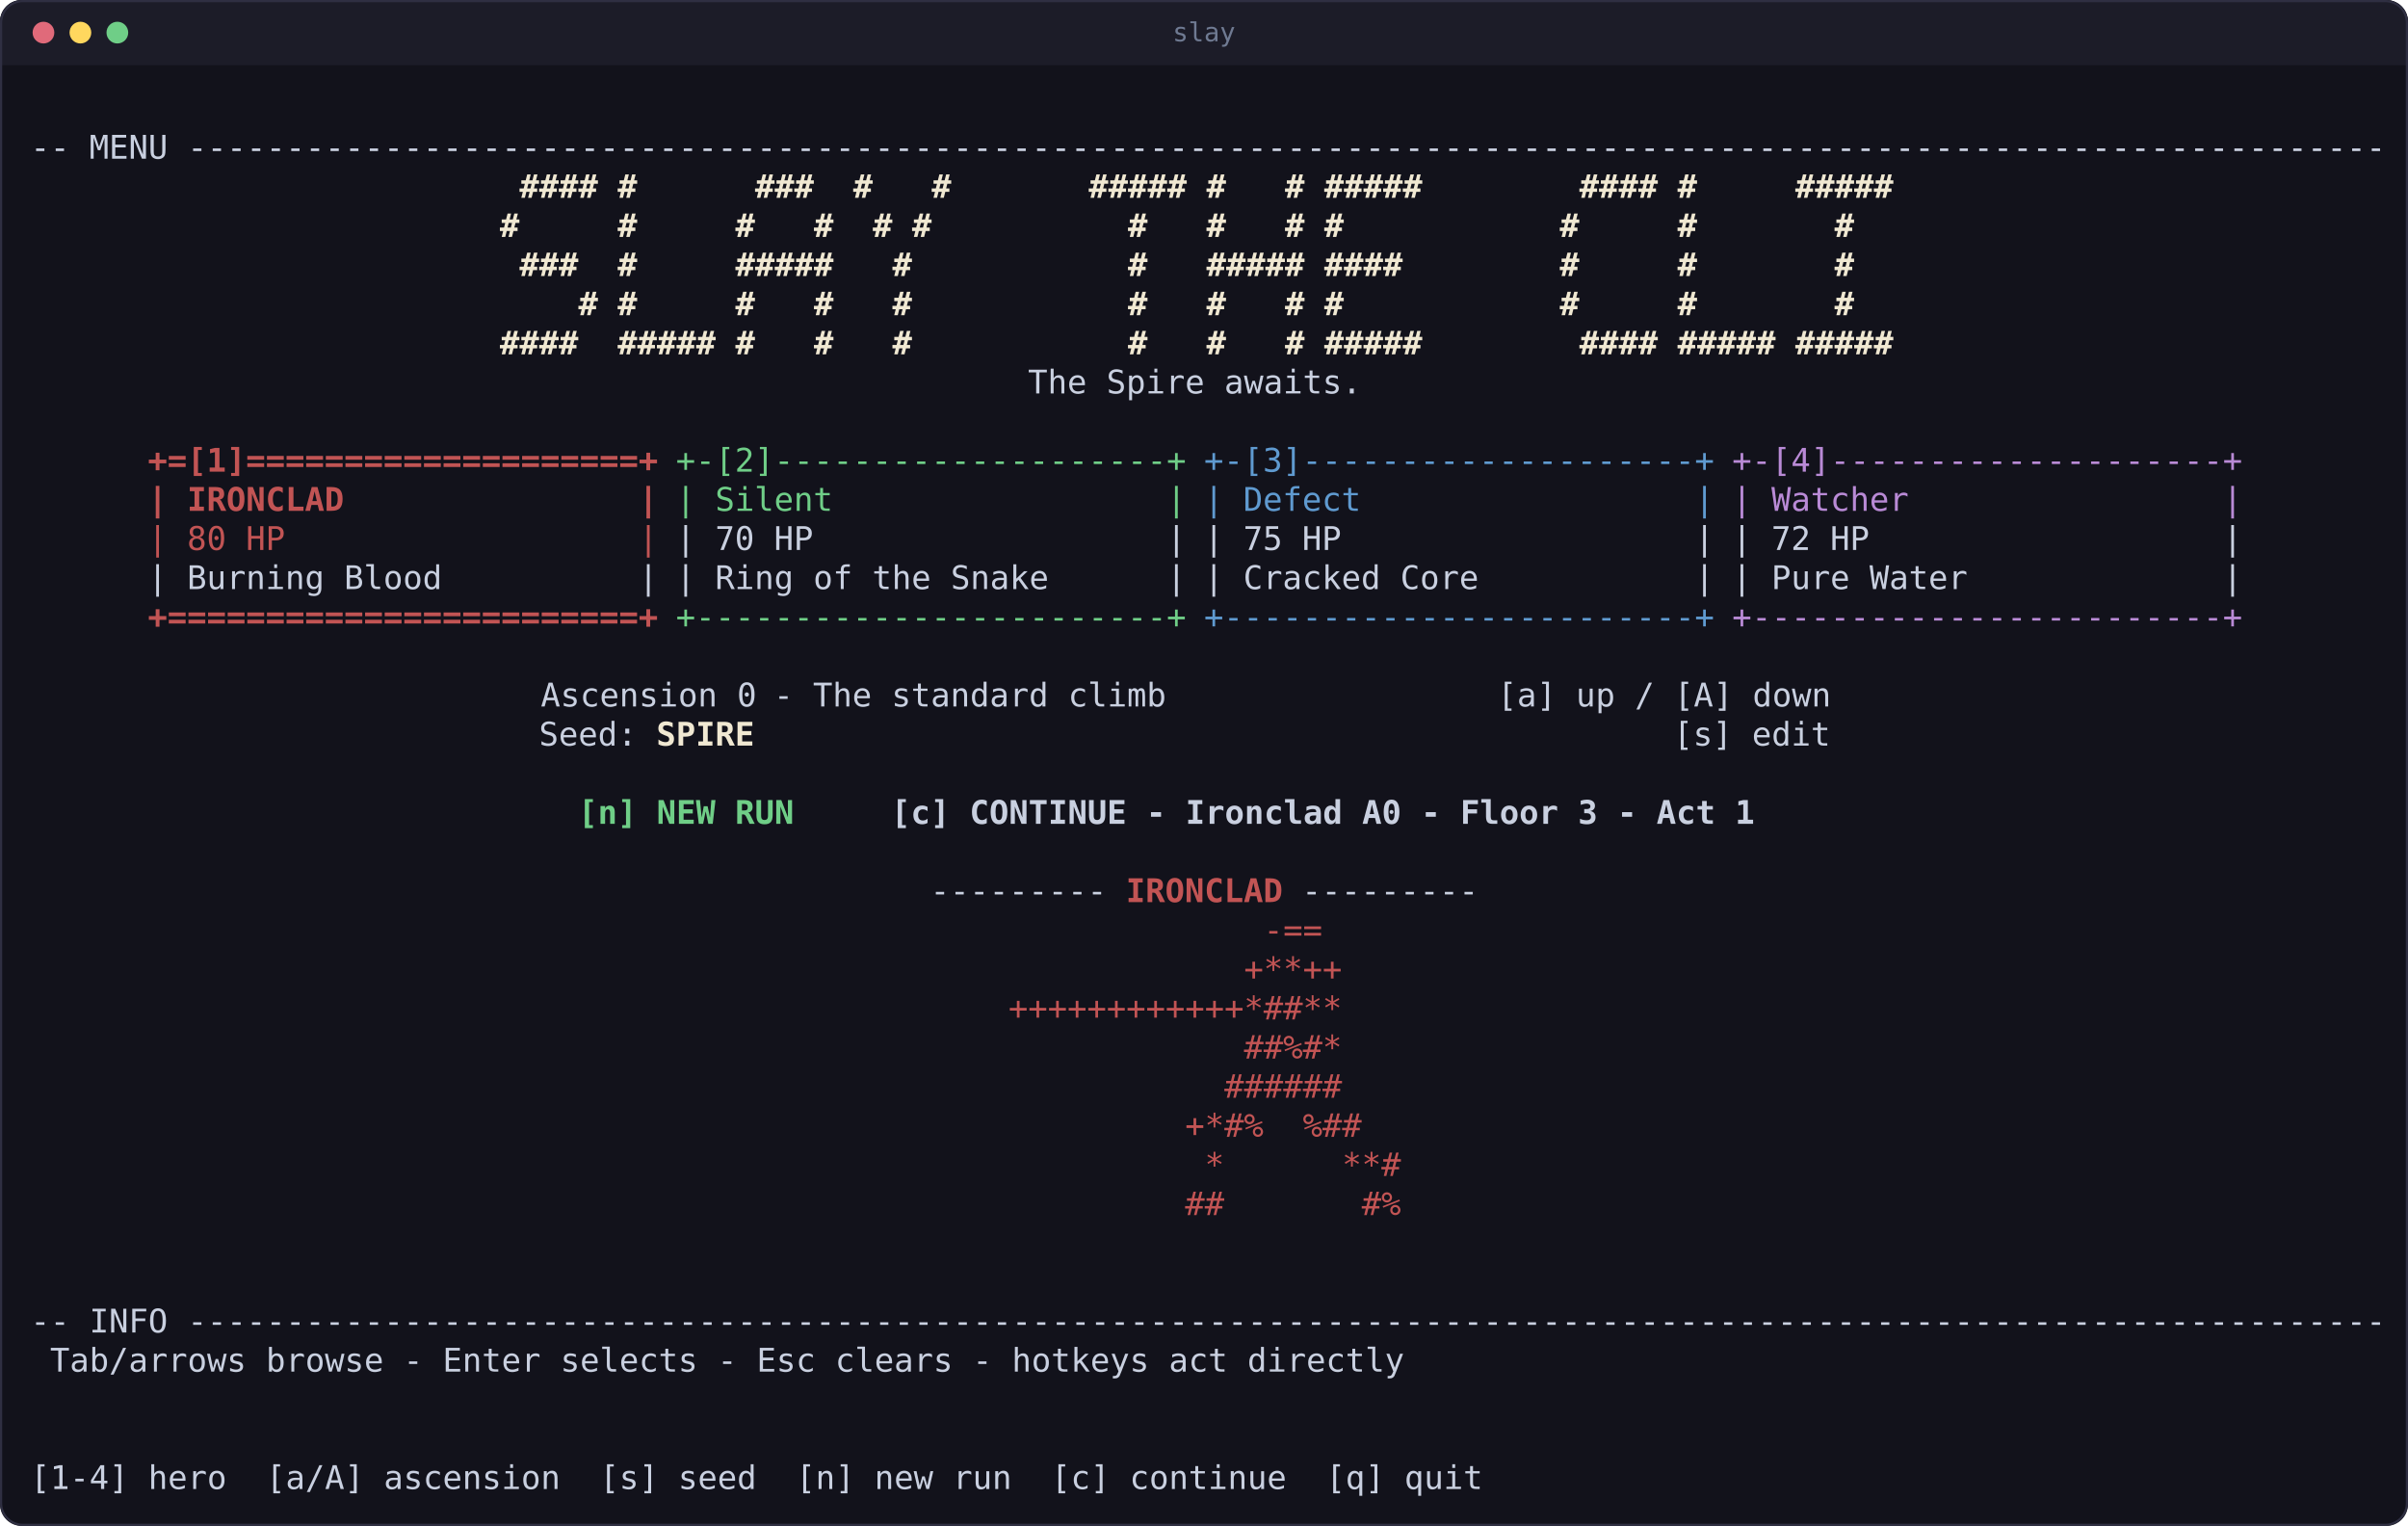
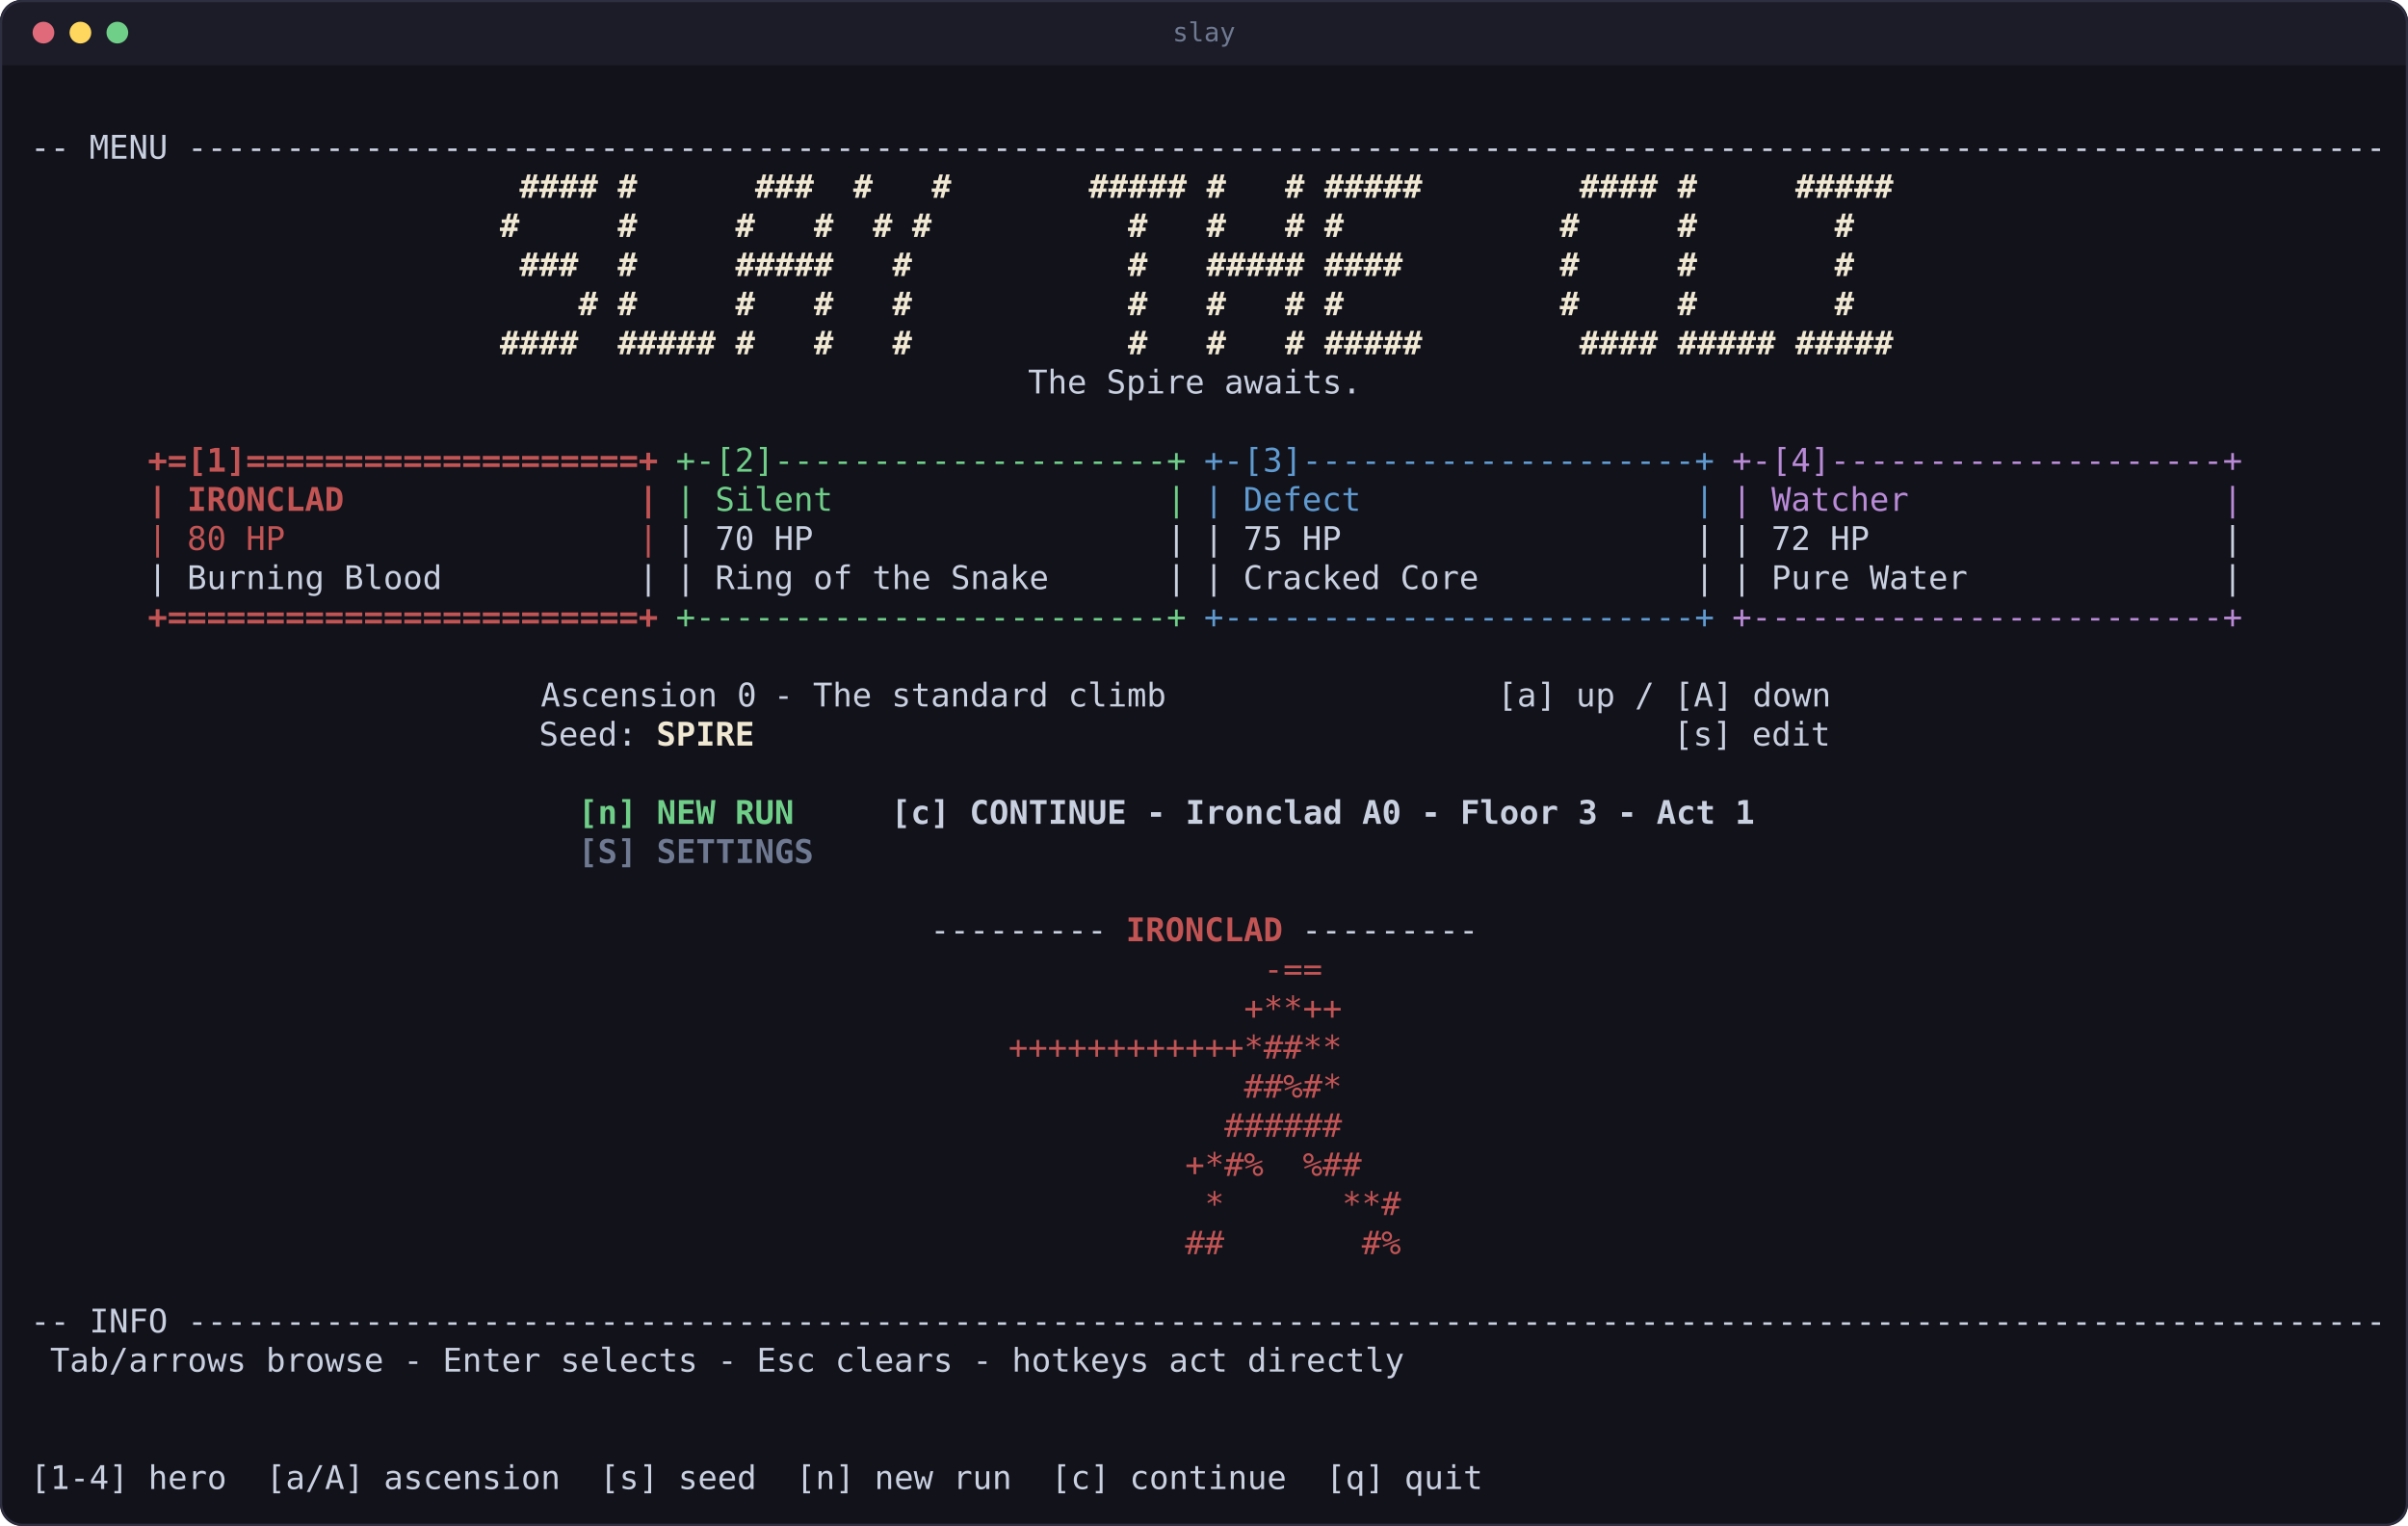
<svg xmlns="http://www.w3.org/2000/svg" width="1108" height="702" viewBox="0 0 1108 702" font-family="ui-monospace,SFMono-Regular,Menlo,Consolas,'DejaVu Sans Mono',monospace" font-size="15">
  <rect width="1108" height="702" rx="10" fill="#12121b" />
  <path d="M0 10a10 10 0 0 1 10-10h1088a10 10 0 0 1 10 10v20H0z" fill="#1c1c28" />
  <circle cx="20" cy="15" r="5" fill="#e06a7a" />
  <circle cx="37" cy="15" r="5" fill="#ffd75e" />
  <circle cx="54" cy="15" r="5" fill="#6fce87" />
  <text x="554" y="19" fill="#6f7a92" font-size="12" text-anchor="middle">slay</text>
  <rect x="0.5" y="0.5" width="1107" height="701" rx="10" fill="none" stroke="#2f2f42" />
  <text y="73" xml:space="preserve">
    <tspan x="14" textLength="1080" lengthAdjust="spacingAndGlyphs" fill="#c9d0e0" opacity="0.55">-- MENU ----------------------------------------------------------------------------------------------------------------</tspan>
  </text>
  <text y="91" xml:space="preserve">
    <tspan x="230" textLength="639" lengthAdjust="spacingAndGlyphs" fill="#f0e8d2" font-weight="bold"> #### #      ###  #   #       ##### #   # #####        #### #     #####</tspan>
  </text>
  <text y="109" xml:space="preserve">
    <tspan x="230" textLength="639" lengthAdjust="spacingAndGlyphs" fill="#f0e8d2" font-weight="bold">#     #     #   #  # #          #   #   # #           #     #       #  </tspan>
  </text>
  <text y="127" xml:space="preserve">
    <tspan x="230" textLength="639" lengthAdjust="spacingAndGlyphs" fill="#f0e8d2" font-weight="bold"> ###  #     #####   #           #   ##### ####        #     #       #  </tspan>
  </text>
  <text y="145" xml:space="preserve">
    <tspan x="230" textLength="639" lengthAdjust="spacingAndGlyphs" fill="#f0e8d2" font-weight="bold">    # #     #   #   #           #   #   # #           #     #       #  </tspan>
  </text>
  <text y="163" xml:space="preserve">
    <tspan x="230" textLength="639" lengthAdjust="spacingAndGlyphs" fill="#f0e8d2" font-weight="bold">####  ##### #   #   #           #   #   # #####        #### ##### #####</tspan>
  </text>
  <text y="181" xml:space="preserve">
    <tspan x="473" textLength="153" lengthAdjust="spacingAndGlyphs" fill="#c9d0e0" opacity="0.55">The Spire awaits.</tspan>
  </text>
  <text y="217" xml:space="preserve">
    <tspan x="68" textLength="234" lengthAdjust="spacingAndGlyphs" fill="#c25454" font-weight="bold">+=[1]====================+</tspan>
    <tspan x="311" textLength="234" lengthAdjust="spacingAndGlyphs" fill="#6fce87">+-[2]--------------------+</tspan>
    <tspan x="554" textLength="234" lengthAdjust="spacingAndGlyphs" fill="#5f9ad0">+-[3]--------------------+</tspan>
    <tspan x="797" textLength="234" lengthAdjust="spacingAndGlyphs" fill="#b98ad6">+-[4]--------------------+</tspan>
  </text>
  <text y="235" xml:space="preserve">
    <tspan x="68" textLength="234" lengthAdjust="spacingAndGlyphs" fill="#c25454" font-weight="bold">| IRONCLAD               |</tspan>
    <tspan x="311" textLength="234" lengthAdjust="spacingAndGlyphs" fill="#6fce87">| Silent                 |</tspan>
    <tspan x="554" textLength="234" lengthAdjust="spacingAndGlyphs" fill="#5f9ad0">| Defect                 |</tspan>
    <tspan x="797" textLength="234" lengthAdjust="spacingAndGlyphs" fill="#b98ad6">| Watcher                |</tspan>
  </text>
  <text y="253" xml:space="preserve">
    <tspan x="68" textLength="234" lengthAdjust="spacingAndGlyphs" fill="#c25454">| 80 HP                  |</tspan>
    <tspan x="311" textLength="234" lengthAdjust="spacingAndGlyphs" fill="#c9d0e0" opacity="0.55">| 70 HP                  |</tspan>
    <tspan x="554" textLength="234" lengthAdjust="spacingAndGlyphs" fill="#c9d0e0" opacity="0.55">| 75 HP                  |</tspan>
    <tspan x="797" textLength="234" lengthAdjust="spacingAndGlyphs" fill="#c9d0e0" opacity="0.55">| 72 HP                  |</tspan>
  </text>
  <text y="271" xml:space="preserve">
    <tspan x="68" textLength="234" lengthAdjust="spacingAndGlyphs" fill="#c9d0e0" opacity="0.55">| Burning Blood          |</tspan>
    <tspan x="311" textLength="234" lengthAdjust="spacingAndGlyphs" fill="#c9d0e0" opacity="0.55">| Ring of the Snake      |</tspan>
    <tspan x="554" textLength="234" lengthAdjust="spacingAndGlyphs" fill="#c9d0e0" opacity="0.55">| Cracked Core           |</tspan>
    <tspan x="797" textLength="234" lengthAdjust="spacingAndGlyphs" fill="#c9d0e0" opacity="0.55">| Pure Water             |</tspan>
  </text>
  <text y="289" xml:space="preserve">
    <tspan x="68" textLength="234" lengthAdjust="spacingAndGlyphs" fill="#c25454" font-weight="bold">+========================+</tspan>
    <tspan x="311" textLength="234" lengthAdjust="spacingAndGlyphs" fill="#6fce87">+------------------------+</tspan>
    <tspan x="554" textLength="234" lengthAdjust="spacingAndGlyphs" fill="#5f9ad0">+------------------------+</tspan>
    <tspan x="797" textLength="234" lengthAdjust="spacingAndGlyphs" fill="#b98ad6">+------------------------+</tspan>
  </text>
  <text y="325" xml:space="preserve">
    <tspan x="14" textLength="342" lengthAdjust="spacingAndGlyphs" fill="#c9d0e0">                          Ascension 0 </tspan>
    <tspan x="356" textLength="180" lengthAdjust="spacingAndGlyphs" fill="#c9d0e0" opacity="0.55">- The standard climb</tspan>
    <tspan x="689" textLength="153" lengthAdjust="spacingAndGlyphs" fill="#c9d0e0" opacity="0.55">[a] up / [A] down</tspan>
  </text>
  <text y="343" xml:space="preserve">
    <tspan x="248" textLength="45" lengthAdjust="spacingAndGlyphs" fill="#c9d0e0" opacity="0.55">Seed:</tspan>
    <tspan x="302" textLength="45" lengthAdjust="spacingAndGlyphs" fill="#f0e8d2" font-weight="bold">SPIRE</tspan>
    <tspan x="770" textLength="72" lengthAdjust="spacingAndGlyphs" fill="#c9d0e0" opacity="0.55">[s] edit</tspan>
  </text>
  <text y="379" xml:space="preserve">
    <tspan x="266" textLength="99" lengthAdjust="spacingAndGlyphs" fill="#6fce87" font-weight="bold">[n] NEW RUN</tspan>
    <tspan x="410" textLength="396" lengthAdjust="spacingAndGlyphs" fill="#c9d0e0" font-weight="bold">[c] CONTINUE - Ironclad A0 - Floor 3 - Act 1</tspan>
  </text>
-   <text y="415" xml:space="preserve">
+   <text y="397" xml:space="preserve">
+     <tspan x="266" textLength="108" lengthAdjust="spacingAndGlyphs" fill="#6f7a92" font-weight="bold">[S] SETTINGS</tspan>
+   </text>
+   <text y="433" xml:space="preserve">
    <tspan x="428" textLength="81" lengthAdjust="spacingAndGlyphs" fill="#c9d0e0" opacity="0.55">---------</tspan>
    <tspan x="509" textLength="90" lengthAdjust="spacingAndGlyphs" fill="#c25454" font-weight="bold"> IRONCLAD </tspan>
    <tspan x="599" textLength="81" lengthAdjust="spacingAndGlyphs" fill="#c9d0e0" opacity="0.55">---------</tspan>
  </text>
-   <text y="433" xml:space="preserve">
+   <text y="451" xml:space="preserve">
    <tspan x="464" textLength="180" lengthAdjust="spacingAndGlyphs" fill="#c25454">             -==    </tspan>
  </text>
-   <text y="451" xml:space="preserve">
+   <text y="469" xml:space="preserve">
    <tspan x="464" textLength="180" lengthAdjust="spacingAndGlyphs" fill="#c25454">            +**++   </tspan>
  </text>
-   <text y="469" xml:space="preserve">
+   <text y="487" xml:space="preserve">
    <tspan x="464" textLength="180" lengthAdjust="spacingAndGlyphs" fill="#c25454">++++++++++++*##**   </tspan>
  </text>
-   <text y="487" xml:space="preserve">
+   <text y="505" xml:space="preserve">
    <tspan x="464" textLength="180" lengthAdjust="spacingAndGlyphs" fill="#c25454">            ##%#*   </tspan>
  </text>
-   <text y="505" xml:space="preserve">
+   <text y="523" xml:space="preserve">
    <tspan x="464" textLength="180" lengthAdjust="spacingAndGlyphs" fill="#c25454">           ######   </tspan>
  </text>
-   <text y="523" xml:space="preserve">
+   <text y="541" xml:space="preserve">
    <tspan x="464" textLength="180" lengthAdjust="spacingAndGlyphs" fill="#c25454">         +*#%  %##  </tspan>
  </text>
-   <text y="541" xml:space="preserve">
+   <text y="559" xml:space="preserve">
    <tspan x="464" textLength="180" lengthAdjust="spacingAndGlyphs" fill="#c25454">          *      **#</tspan>
  </text>
-   <text y="559" xml:space="preserve">
+   <text y="577" xml:space="preserve">
    <tspan x="464" textLength="180" lengthAdjust="spacingAndGlyphs" fill="#c25454">         ##       #%</tspan>
  </text>
  <text y="613" xml:space="preserve">
    <tspan x="14" textLength="1080" lengthAdjust="spacingAndGlyphs" fill="#c9d0e0" opacity="0.55">-- INFO ----------------------------------------------------------------------------------------------------------------</tspan>
  </text>
  <text y="631" xml:space="preserve">
    <tspan x="14" textLength="630" lengthAdjust="spacingAndGlyphs" fill="#c9d0e0" opacity="0.55"> Tab/arrows browse - Enter selects - Esc clears - hotkeys act directly</tspan>
  </text>
  <text y="685" xml:space="preserve">
    <tspan x="14" textLength="1080" lengthAdjust="spacingAndGlyphs" fill="#c9d0e0" opacity="0.55">[1-4] hero  [a/A] ascension  [s] seed  [n] new run  [c] continue  [q] quit                                              </tspan>
  </text>
</svg>
